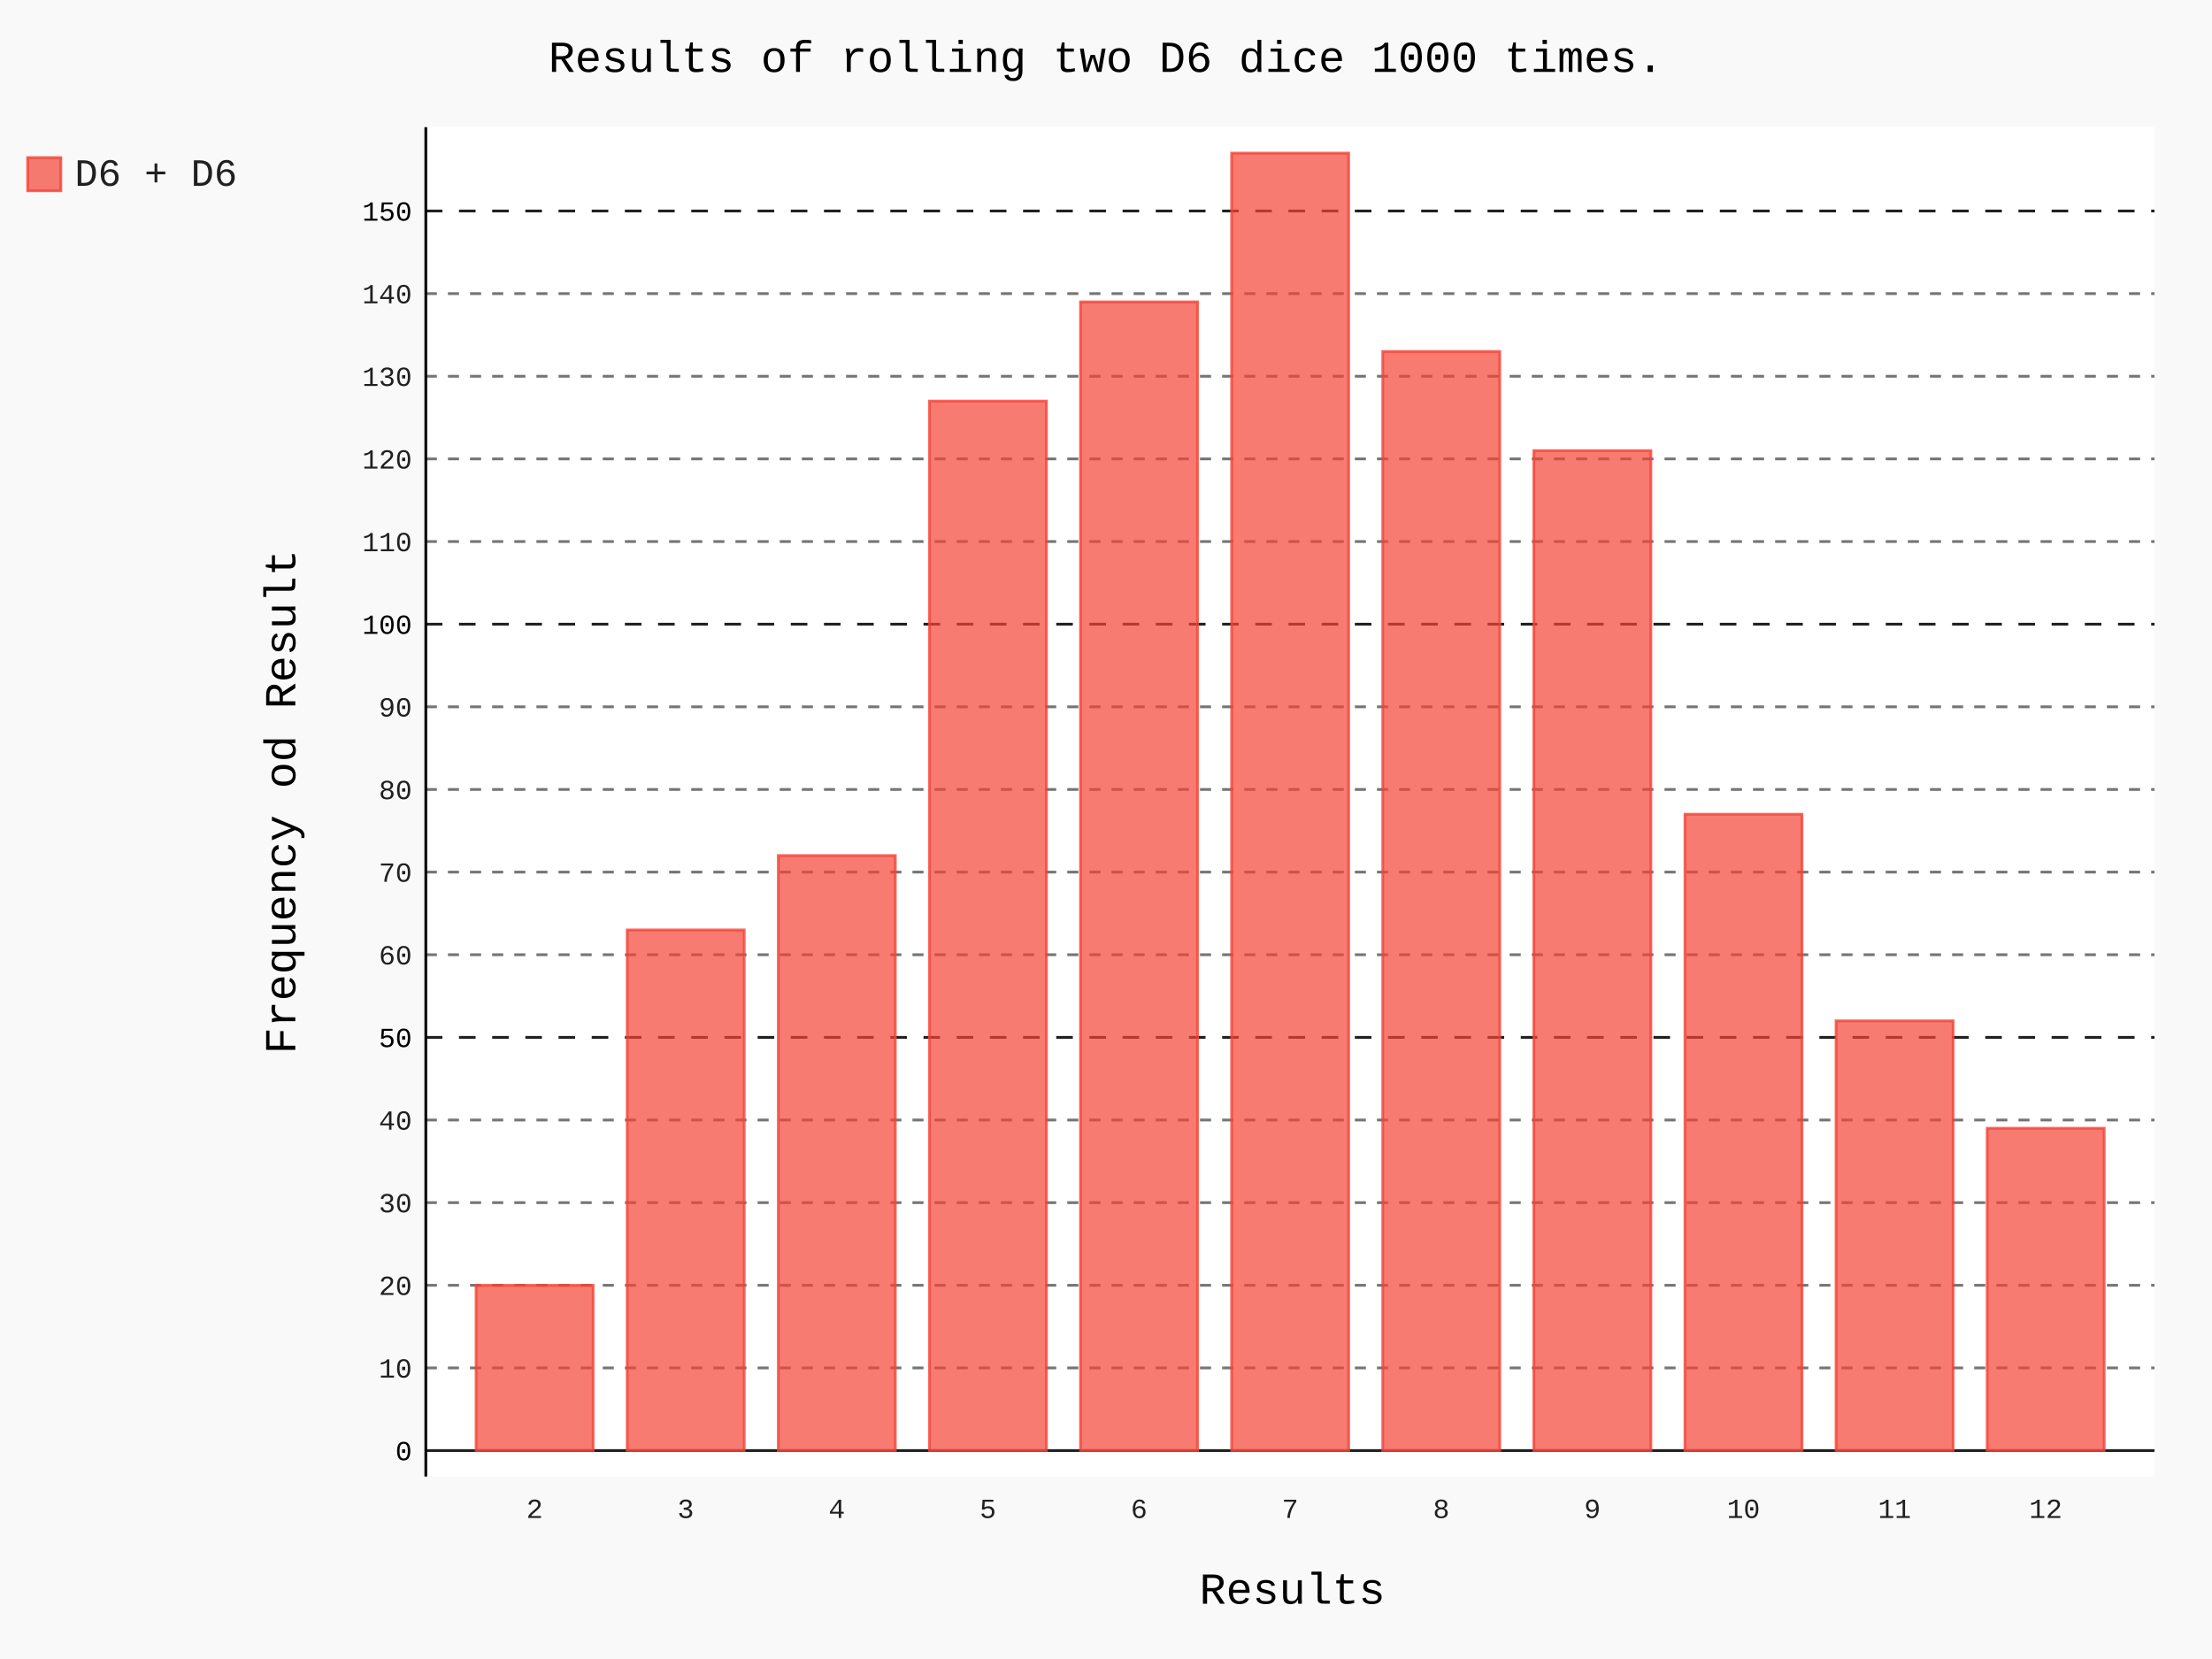
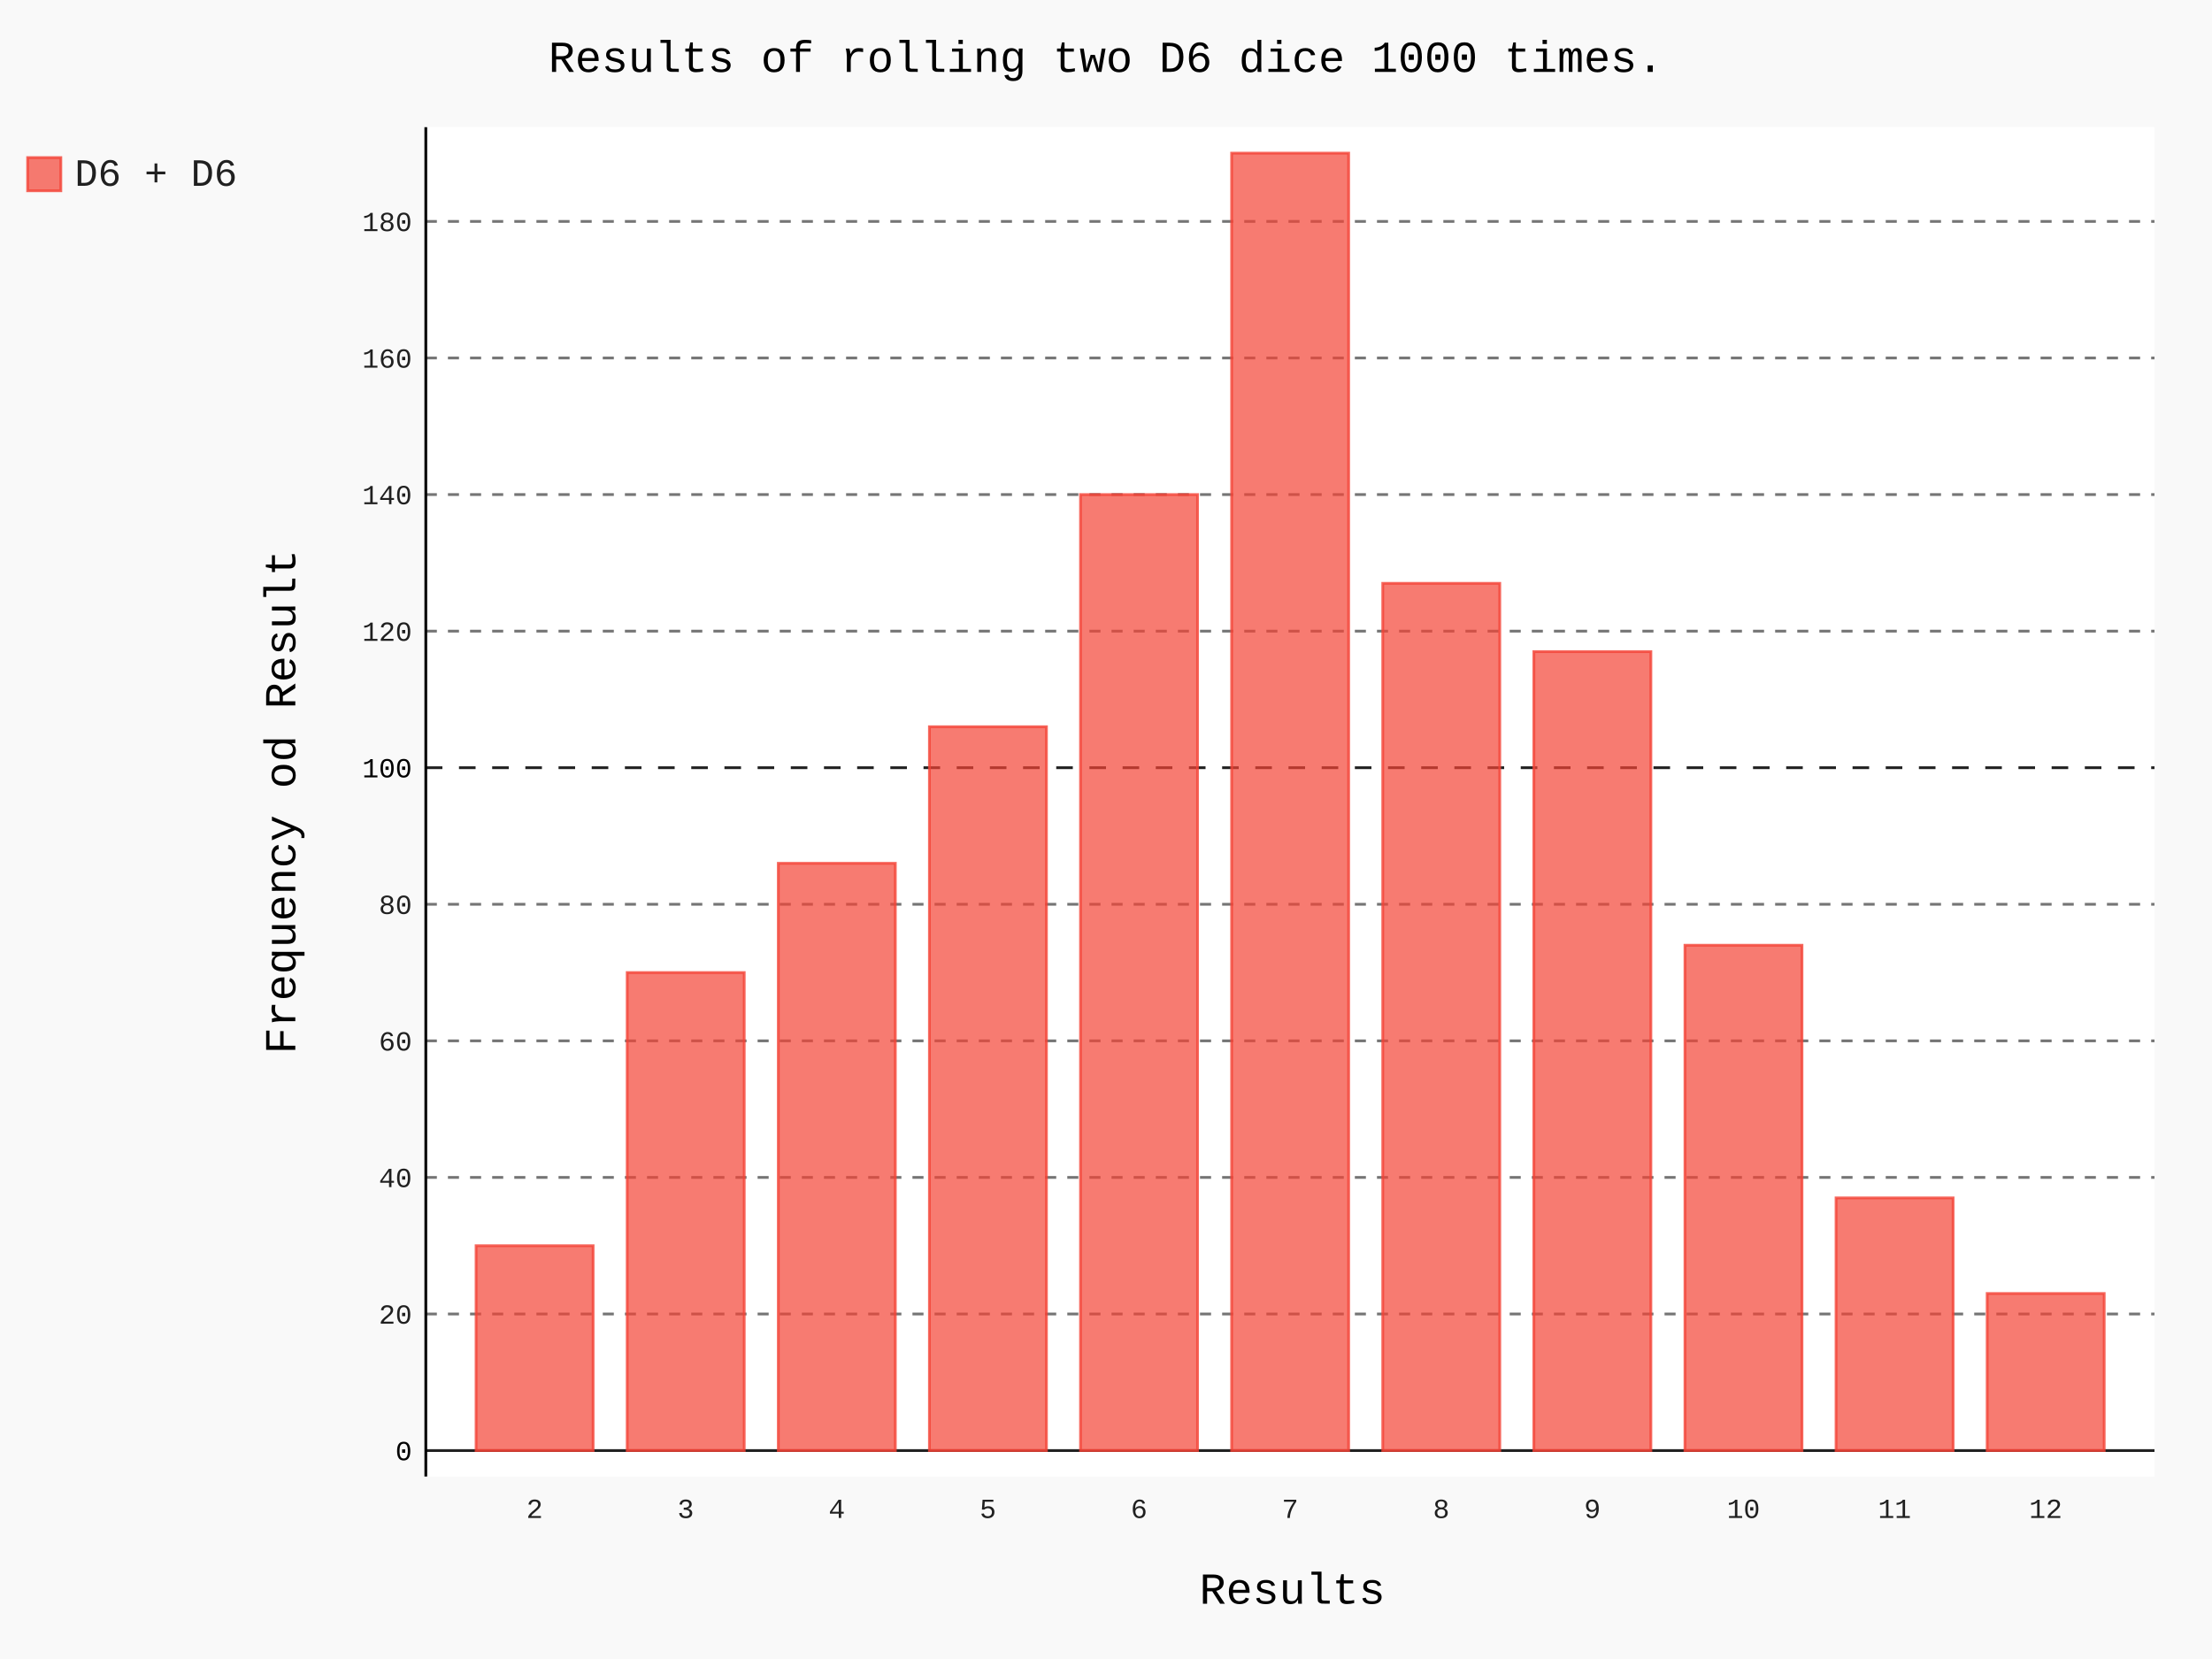
- <svg xmlns="http://www.w3.org/2000/svg" class="pygal-chart" id="chart-7d57a671-b152-4159-8a53-cd7271271973" viewBox="0 0 800 600">
+ <svg xmlns="http://www.w3.org/2000/svg" class="pygal-chart" id="chart-8deec6e6-d860-4c90-a194-579cec2159fa" viewBox="0 0 800 600">
  <defs>
-     <style type="text/css">#chart-7d57a671-b152-4159-8a53-cd7271271973{-webkit-user-select:none;-webkit-font-smoothing:antialiased;font-family:Consolas,"Liberation Mono",Menlo,Courier,monospace}#chart-7d57a671-b152-4159-8a53-cd7271271973 .title{font-family:Consolas,"Liberation Mono",Menlo,Courier,monospace;font-size:16px}#chart-7d57a671-b152-4159-8a53-cd7271271973 .legends .legend text{font-family:Consolas,"Liberation Mono",Menlo,Courier,monospace;font-size:14px}#chart-7d57a671-b152-4159-8a53-cd7271271973 .axis text{font-family:Consolas,"Liberation Mono",Menlo,Courier,monospace;font-size:10px}#chart-7d57a671-b152-4159-8a53-cd7271271973 .axis text.major{font-family:Consolas,"Liberation Mono",Menlo,Courier,monospace;font-size:10px}#chart-7d57a671-b152-4159-8a53-cd7271271973 .text-overlay text.value{font-family:Consolas,"Liberation Mono",Menlo,Courier,monospace;font-size:16px}#chart-7d57a671-b152-4159-8a53-cd7271271973 .text-overlay text.label{font-family:Consolas,"Liberation Mono",Menlo,Courier,monospace;font-size:10px}#chart-7d57a671-b152-4159-8a53-cd7271271973 .tooltip{font-family:Consolas,"Liberation Mono",Menlo,Courier,monospace;font-size:14px}#chart-7d57a671-b152-4159-8a53-cd7271271973 text.no_data{font-family:Consolas,"Liberation Mono",Menlo,Courier,monospace;font-size:64px}
- #chart-7d57a671-b152-4159-8a53-cd7271271973{background-color:rgba(249,249,249,1)}#chart-7d57a671-b152-4159-8a53-cd7271271973 path,#chart-7d57a671-b152-4159-8a53-cd7271271973 line,#chart-7d57a671-b152-4159-8a53-cd7271271973 rect,#chart-7d57a671-b152-4159-8a53-cd7271271973 circle{-webkit-transition:150ms;-moz-transition:150ms;transition:150ms}#chart-7d57a671-b152-4159-8a53-cd7271271973 .graph &gt; .background{fill:rgba(249,249,249,1)}#chart-7d57a671-b152-4159-8a53-cd7271271973 .plot &gt; .background{fill:rgba(255,255,255,1)}#chart-7d57a671-b152-4159-8a53-cd7271271973 .graph{fill:rgba(0,0,0,.87)}#chart-7d57a671-b152-4159-8a53-cd7271271973 text.no_data{fill:rgba(0,0,0,1)}#chart-7d57a671-b152-4159-8a53-cd7271271973 .title{fill:rgba(0,0,0,1)}#chart-7d57a671-b152-4159-8a53-cd7271271973 .legends .legend text{fill:rgba(0,0,0,.87)}#chart-7d57a671-b152-4159-8a53-cd7271271973 .legends .legend:hover text{fill:rgba(0,0,0,1)}#chart-7d57a671-b152-4159-8a53-cd7271271973 .axis .line{stroke:rgba(0,0,0,1)}#chart-7d57a671-b152-4159-8a53-cd7271271973 .axis .guide.line{stroke:rgba(0,0,0,.54)}#chart-7d57a671-b152-4159-8a53-cd7271271973 .axis .major.line{stroke:rgba(0,0,0,.87)}#chart-7d57a671-b152-4159-8a53-cd7271271973 .axis text.major{fill:rgba(0,0,0,1)}#chart-7d57a671-b152-4159-8a53-cd7271271973 .axis.y .guides:hover .guide.line,#chart-7d57a671-b152-4159-8a53-cd7271271973 .line-graph .axis.x .guides:hover .guide.line,#chart-7d57a671-b152-4159-8a53-cd7271271973 .stackedline-graph .axis.x .guides:hover .guide.line,#chart-7d57a671-b152-4159-8a53-cd7271271973 .xy-graph .axis.x .guides:hover .guide.line{stroke:rgba(0,0,0,1)}#chart-7d57a671-b152-4159-8a53-cd7271271973 .axis .guides:hover text{fill:rgba(0,0,0,1)}#chart-7d57a671-b152-4159-8a53-cd7271271973 .reactive{fill-opacity:.7;stroke-opacity:.8}#chart-7d57a671-b152-4159-8a53-cd7271271973 .ci{stroke:rgba(0,0,0,.87)}#chart-7d57a671-b152-4159-8a53-cd7271271973 .reactive.active,#chart-7d57a671-b152-4159-8a53-cd7271271973 .active .reactive{fill-opacity:.8;stroke-opacity:.9;stroke-width:4}#chart-7d57a671-b152-4159-8a53-cd7271271973 .ci .reactive.active{stroke-width:1.5}#chart-7d57a671-b152-4159-8a53-cd7271271973 .series text{fill:rgba(0,0,0,1)}#chart-7d57a671-b152-4159-8a53-cd7271271973 .tooltip rect{fill:rgba(255,255,255,1);stroke:rgba(0,0,0,1);-webkit-transition:opacity 150ms;-moz-transition:opacity 150ms;transition:opacity 150ms}#chart-7d57a671-b152-4159-8a53-cd7271271973 .tooltip .label{fill:rgba(0,0,0,.87)}#chart-7d57a671-b152-4159-8a53-cd7271271973 .tooltip .label{fill:rgba(0,0,0,.87)}#chart-7d57a671-b152-4159-8a53-cd7271271973 .tooltip .legend{font-size:.8em;fill:rgba(0,0,0,.54)}#chart-7d57a671-b152-4159-8a53-cd7271271973 .tooltip .x_label{font-size:.6em;fill:rgba(0,0,0,1)}#chart-7d57a671-b152-4159-8a53-cd7271271973 .tooltip .xlink{font-size:.5em;text-decoration:underline}#chart-7d57a671-b152-4159-8a53-cd7271271973 .tooltip .value{font-size:1.5em}#chart-7d57a671-b152-4159-8a53-cd7271271973 .bound{font-size:.5em}#chart-7d57a671-b152-4159-8a53-cd7271271973 .max-value{font-size:.75em;fill:rgba(0,0,0,.54)}#chart-7d57a671-b152-4159-8a53-cd7271271973 .map-element{fill:rgba(255,255,255,1);stroke:rgba(0,0,0,.54) !important}#chart-7d57a671-b152-4159-8a53-cd7271271973 .map-element .reactive{fill-opacity:inherit;stroke-opacity:inherit}#chart-7d57a671-b152-4159-8a53-cd7271271973 .color-0,#chart-7d57a671-b152-4159-8a53-cd7271271973 .color-0 a:visited{stroke:#F44336;fill:#F44336}#chart-7d57a671-b152-4159-8a53-cd7271271973 .text-overlay .color-0 text{fill:black}
- #chart-7d57a671-b152-4159-8a53-cd7271271973 text.no_data{text-anchor:middle}#chart-7d57a671-b152-4159-8a53-cd7271271973 .guide.line{fill:none}#chart-7d57a671-b152-4159-8a53-cd7271271973 .centered{text-anchor:middle}#chart-7d57a671-b152-4159-8a53-cd7271271973 .title{text-anchor:middle}#chart-7d57a671-b152-4159-8a53-cd7271271973 .legends .legend text{fill-opacity:1}#chart-7d57a671-b152-4159-8a53-cd7271271973 .axis.x text{text-anchor:middle}#chart-7d57a671-b152-4159-8a53-cd7271271973 .axis.x:not(.web) text[transform]{text-anchor:start}#chart-7d57a671-b152-4159-8a53-cd7271271973 .axis.x:not(.web) text[transform].backwards{text-anchor:end}#chart-7d57a671-b152-4159-8a53-cd7271271973 .axis.y text{text-anchor:end}#chart-7d57a671-b152-4159-8a53-cd7271271973 .axis.y text[transform].backwards{text-anchor:start}#chart-7d57a671-b152-4159-8a53-cd7271271973 .axis.y2 text{text-anchor:start}#chart-7d57a671-b152-4159-8a53-cd7271271973 .axis.y2 text[transform].backwards{text-anchor:end}#chart-7d57a671-b152-4159-8a53-cd7271271973 .axis .guide.line{stroke-dasharray:4,4}#chart-7d57a671-b152-4159-8a53-cd7271271973 .axis .major.guide.line{stroke-dasharray:6,6}#chart-7d57a671-b152-4159-8a53-cd7271271973 .horizontal .axis.y .guide.line,#chart-7d57a671-b152-4159-8a53-cd7271271973 .horizontal .axis.y2 .guide.line,#chart-7d57a671-b152-4159-8a53-cd7271271973 .vertical .axis.x .guide.line{opacity:0}#chart-7d57a671-b152-4159-8a53-cd7271271973 .horizontal .axis.always_show .guide.line,#chart-7d57a671-b152-4159-8a53-cd7271271973 .vertical .axis.always_show .guide.line{opacity:1 !important}#chart-7d57a671-b152-4159-8a53-cd7271271973 .axis.y .guides:hover .guide.line,#chart-7d57a671-b152-4159-8a53-cd7271271973 .axis.y2 .guides:hover .guide.line,#chart-7d57a671-b152-4159-8a53-cd7271271973 .axis.x .guides:hover .guide.line{opacity:1}#chart-7d57a671-b152-4159-8a53-cd7271271973 .axis .guides:hover text{opacity:1}#chart-7d57a671-b152-4159-8a53-cd7271271973 .nofill{fill:none}#chart-7d57a671-b152-4159-8a53-cd7271271973 .subtle-fill{fill-opacity:.2}#chart-7d57a671-b152-4159-8a53-cd7271271973 .dot{stroke-width:1px;fill-opacity:1}#chart-7d57a671-b152-4159-8a53-cd7271271973 .dot.active{stroke-width:5px}#chart-7d57a671-b152-4159-8a53-cd7271271973 .dot.negative{fill:transparent}#chart-7d57a671-b152-4159-8a53-cd7271271973 text,#chart-7d57a671-b152-4159-8a53-cd7271271973 tspan{stroke:none !important}#chart-7d57a671-b152-4159-8a53-cd7271271973 .series text.active{opacity:1}#chart-7d57a671-b152-4159-8a53-cd7271271973 .tooltip rect{fill-opacity:.95;stroke-width:.5}#chart-7d57a671-b152-4159-8a53-cd7271271973 .tooltip text{fill-opacity:1}#chart-7d57a671-b152-4159-8a53-cd7271271973 .showable{visibility:hidden}#chart-7d57a671-b152-4159-8a53-cd7271271973 .showable.shown{visibility:visible}#chart-7d57a671-b152-4159-8a53-cd7271271973 .gauge-background{fill:rgba(229,229,229,1);stroke:none}#chart-7d57a671-b152-4159-8a53-cd7271271973 .bg-lines{stroke:rgba(249,249,249,1);stroke-width:2px}</style>
+     <style type="text/css">#chart-8deec6e6-d860-4c90-a194-579cec2159fa{-webkit-user-select:none;-webkit-font-smoothing:antialiased;font-family:Consolas,"Liberation Mono",Menlo,Courier,monospace}#chart-8deec6e6-d860-4c90-a194-579cec2159fa .title{font-family:Consolas,"Liberation Mono",Menlo,Courier,monospace;font-size:16px}#chart-8deec6e6-d860-4c90-a194-579cec2159fa .legends .legend text{font-family:Consolas,"Liberation Mono",Menlo,Courier,monospace;font-size:14px}#chart-8deec6e6-d860-4c90-a194-579cec2159fa .axis text{font-family:Consolas,"Liberation Mono",Menlo,Courier,monospace;font-size:10px}#chart-8deec6e6-d860-4c90-a194-579cec2159fa .axis text.major{font-family:Consolas,"Liberation Mono",Menlo,Courier,monospace;font-size:10px}#chart-8deec6e6-d860-4c90-a194-579cec2159fa .text-overlay text.value{font-family:Consolas,"Liberation Mono",Menlo,Courier,monospace;font-size:16px}#chart-8deec6e6-d860-4c90-a194-579cec2159fa .text-overlay text.label{font-family:Consolas,"Liberation Mono",Menlo,Courier,monospace;font-size:10px}#chart-8deec6e6-d860-4c90-a194-579cec2159fa .tooltip{font-family:Consolas,"Liberation Mono",Menlo,Courier,monospace;font-size:14px}#chart-8deec6e6-d860-4c90-a194-579cec2159fa text.no_data{font-family:Consolas,"Liberation Mono",Menlo,Courier,monospace;font-size:64px}
+ #chart-8deec6e6-d860-4c90-a194-579cec2159fa{background-color:rgba(249,249,249,1)}#chart-8deec6e6-d860-4c90-a194-579cec2159fa path,#chart-8deec6e6-d860-4c90-a194-579cec2159fa line,#chart-8deec6e6-d860-4c90-a194-579cec2159fa rect,#chart-8deec6e6-d860-4c90-a194-579cec2159fa circle{-webkit-transition:150ms;-moz-transition:150ms;transition:150ms}#chart-8deec6e6-d860-4c90-a194-579cec2159fa .graph &gt; .background{fill:rgba(249,249,249,1)}#chart-8deec6e6-d860-4c90-a194-579cec2159fa .plot &gt; .background{fill:rgba(255,255,255,1)}#chart-8deec6e6-d860-4c90-a194-579cec2159fa .graph{fill:rgba(0,0,0,.87)}#chart-8deec6e6-d860-4c90-a194-579cec2159fa text.no_data{fill:rgba(0,0,0,1)}#chart-8deec6e6-d860-4c90-a194-579cec2159fa .title{fill:rgba(0,0,0,1)}#chart-8deec6e6-d860-4c90-a194-579cec2159fa .legends .legend text{fill:rgba(0,0,0,.87)}#chart-8deec6e6-d860-4c90-a194-579cec2159fa .legends .legend:hover text{fill:rgba(0,0,0,1)}#chart-8deec6e6-d860-4c90-a194-579cec2159fa .axis .line{stroke:rgba(0,0,0,1)}#chart-8deec6e6-d860-4c90-a194-579cec2159fa .axis .guide.line{stroke:rgba(0,0,0,.54)}#chart-8deec6e6-d860-4c90-a194-579cec2159fa .axis .major.line{stroke:rgba(0,0,0,.87)}#chart-8deec6e6-d860-4c90-a194-579cec2159fa .axis text.major{fill:rgba(0,0,0,1)}#chart-8deec6e6-d860-4c90-a194-579cec2159fa .axis.y .guides:hover .guide.line,#chart-8deec6e6-d860-4c90-a194-579cec2159fa .line-graph .axis.x .guides:hover .guide.line,#chart-8deec6e6-d860-4c90-a194-579cec2159fa .stackedline-graph .axis.x .guides:hover .guide.line,#chart-8deec6e6-d860-4c90-a194-579cec2159fa .xy-graph .axis.x .guides:hover .guide.line{stroke:rgba(0,0,0,1)}#chart-8deec6e6-d860-4c90-a194-579cec2159fa .axis .guides:hover text{fill:rgba(0,0,0,1)}#chart-8deec6e6-d860-4c90-a194-579cec2159fa .reactive{fill-opacity:.7;stroke-opacity:.8}#chart-8deec6e6-d860-4c90-a194-579cec2159fa .ci{stroke:rgba(0,0,0,.87)}#chart-8deec6e6-d860-4c90-a194-579cec2159fa .reactive.active,#chart-8deec6e6-d860-4c90-a194-579cec2159fa .active .reactive{fill-opacity:.8;stroke-opacity:.9;stroke-width:4}#chart-8deec6e6-d860-4c90-a194-579cec2159fa .ci .reactive.active{stroke-width:1.5}#chart-8deec6e6-d860-4c90-a194-579cec2159fa .series text{fill:rgba(0,0,0,1)}#chart-8deec6e6-d860-4c90-a194-579cec2159fa .tooltip rect{fill:rgba(255,255,255,1);stroke:rgba(0,0,0,1);-webkit-transition:opacity 150ms;-moz-transition:opacity 150ms;transition:opacity 150ms}#chart-8deec6e6-d860-4c90-a194-579cec2159fa .tooltip .label{fill:rgba(0,0,0,.87)}#chart-8deec6e6-d860-4c90-a194-579cec2159fa .tooltip .label{fill:rgba(0,0,0,.87)}#chart-8deec6e6-d860-4c90-a194-579cec2159fa .tooltip .legend{font-size:.8em;fill:rgba(0,0,0,.54)}#chart-8deec6e6-d860-4c90-a194-579cec2159fa .tooltip .x_label{font-size:.6em;fill:rgba(0,0,0,1)}#chart-8deec6e6-d860-4c90-a194-579cec2159fa .tooltip .xlink{font-size:.5em;text-decoration:underline}#chart-8deec6e6-d860-4c90-a194-579cec2159fa .tooltip .value{font-size:1.5em}#chart-8deec6e6-d860-4c90-a194-579cec2159fa .bound{font-size:.5em}#chart-8deec6e6-d860-4c90-a194-579cec2159fa .max-value{font-size:.75em;fill:rgba(0,0,0,.54)}#chart-8deec6e6-d860-4c90-a194-579cec2159fa .map-element{fill:rgba(255,255,255,1);stroke:rgba(0,0,0,.54) !important}#chart-8deec6e6-d860-4c90-a194-579cec2159fa .map-element .reactive{fill-opacity:inherit;stroke-opacity:inherit}#chart-8deec6e6-d860-4c90-a194-579cec2159fa .color-0,#chart-8deec6e6-d860-4c90-a194-579cec2159fa .color-0 a:visited{stroke:#F44336;fill:#F44336}#chart-8deec6e6-d860-4c90-a194-579cec2159fa .text-overlay .color-0 text{fill:black}
+ #chart-8deec6e6-d860-4c90-a194-579cec2159fa text.no_data{text-anchor:middle}#chart-8deec6e6-d860-4c90-a194-579cec2159fa .guide.line{fill:none}#chart-8deec6e6-d860-4c90-a194-579cec2159fa .centered{text-anchor:middle}#chart-8deec6e6-d860-4c90-a194-579cec2159fa .title{text-anchor:middle}#chart-8deec6e6-d860-4c90-a194-579cec2159fa .legends .legend text{fill-opacity:1}#chart-8deec6e6-d860-4c90-a194-579cec2159fa .axis.x text{text-anchor:middle}#chart-8deec6e6-d860-4c90-a194-579cec2159fa .axis.x:not(.web) text[transform]{text-anchor:start}#chart-8deec6e6-d860-4c90-a194-579cec2159fa .axis.x:not(.web) text[transform].backwards{text-anchor:end}#chart-8deec6e6-d860-4c90-a194-579cec2159fa .axis.y text{text-anchor:end}#chart-8deec6e6-d860-4c90-a194-579cec2159fa .axis.y text[transform].backwards{text-anchor:start}#chart-8deec6e6-d860-4c90-a194-579cec2159fa .axis.y2 text{text-anchor:start}#chart-8deec6e6-d860-4c90-a194-579cec2159fa .axis.y2 text[transform].backwards{text-anchor:end}#chart-8deec6e6-d860-4c90-a194-579cec2159fa .axis .guide.line{stroke-dasharray:4,4}#chart-8deec6e6-d860-4c90-a194-579cec2159fa .axis .major.guide.line{stroke-dasharray:6,6}#chart-8deec6e6-d860-4c90-a194-579cec2159fa .horizontal .axis.y .guide.line,#chart-8deec6e6-d860-4c90-a194-579cec2159fa .horizontal .axis.y2 .guide.line,#chart-8deec6e6-d860-4c90-a194-579cec2159fa .vertical .axis.x .guide.line{opacity:0}#chart-8deec6e6-d860-4c90-a194-579cec2159fa .horizontal .axis.always_show .guide.line,#chart-8deec6e6-d860-4c90-a194-579cec2159fa .vertical .axis.always_show .guide.line{opacity:1 !important}#chart-8deec6e6-d860-4c90-a194-579cec2159fa .axis.y .guides:hover .guide.line,#chart-8deec6e6-d860-4c90-a194-579cec2159fa .axis.y2 .guides:hover .guide.line,#chart-8deec6e6-d860-4c90-a194-579cec2159fa .axis.x .guides:hover .guide.line{opacity:1}#chart-8deec6e6-d860-4c90-a194-579cec2159fa .axis .guides:hover text{opacity:1}#chart-8deec6e6-d860-4c90-a194-579cec2159fa .nofill{fill:none}#chart-8deec6e6-d860-4c90-a194-579cec2159fa .subtle-fill{fill-opacity:.2}#chart-8deec6e6-d860-4c90-a194-579cec2159fa .dot{stroke-width:1px;fill-opacity:1}#chart-8deec6e6-d860-4c90-a194-579cec2159fa .dot.active{stroke-width:5px}#chart-8deec6e6-d860-4c90-a194-579cec2159fa .dot.negative{fill:transparent}#chart-8deec6e6-d860-4c90-a194-579cec2159fa text,#chart-8deec6e6-d860-4c90-a194-579cec2159fa tspan{stroke:none !important}#chart-8deec6e6-d860-4c90-a194-579cec2159fa .series text.active{opacity:1}#chart-8deec6e6-d860-4c90-a194-579cec2159fa .tooltip rect{fill-opacity:.95;stroke-width:.5}#chart-8deec6e6-d860-4c90-a194-579cec2159fa .tooltip text{fill-opacity:1}#chart-8deec6e6-d860-4c90-a194-579cec2159fa .showable{visibility:hidden}#chart-8deec6e6-d860-4c90-a194-579cec2159fa .showable.shown{visibility:visible}#chart-8deec6e6-d860-4c90-a194-579cec2159fa .gauge-background{fill:rgba(229,229,229,1);stroke:none}#chart-8deec6e6-d860-4c90-a194-579cec2159fa .bg-lines{stroke:rgba(249,249,249,1);stroke-width:2px}</style>
  </defs>
  <g class="graph bar-graph vertical">
    <rect class="background" height="600" width="800" x="0" y="0" />
    <g class="plot" transform="translate(154, 46)">
      <rect class="background" height="488" width="625.2" x="0" y="0" />
      <g class="axis y always_show">
        <g class="guides">
          <path class="axis major line" d="M0 478.615 h625.2" />
          <text class="major" x="-5" y="482.115">0</text>
        </g>
        <g class="guides">
-           <path class="guide line" d="M0 448.728 h625.2" />
-           <text class="" x="-5" y="452.228">10</text>
+           <path class="guide line" d="M0 429.223 h625.2" />
+           <text class="" x="-5" y="432.723">20</text>
        </g>
        <g class="guides">
-           <path class="guide line" d="M0 418.841 h625.2" />
-           <text class="" x="-5" y="422.341">20</text>
+           <path class="guide line" d="M0 379.83 h625.2" />
+           <text class="" x="-5" y="383.33">40</text>
        </g>
        <g class="guides">
-           <path class="guide line" d="M0 388.953 h625.2" />
-           <text class="" x="-5" y="392.453">30</text>
+           <path class="guide line" d="M0 330.437 h625.2" />
+           <text class="" x="-5" y="333.937">60</text>
        </g>
        <g class="guides">
-           <path class="guide line" d="M0 359.066 h625.2" />
-           <text class="" x="-5" y="362.566">40</text>
+           <path class="guide line" d="M0 281.045 h625.2" />
+           <text class="" x="-5" y="284.545">80</text>
        </g>
        <g class="guides">
-           <path class="major guide line" d="M0 329.179 h625.2" />
-           <text class="major" x="-5" y="332.679">50</text>
+           <path class="major guide line" d="M0 231.652 h625.2" />
+           <text class="major" x="-5" y="235.152">100</text>
        </g>
        <g class="guides">
-           <path class="guide line" d="M0 299.292 h625.2" />
-           <text class="" x="-5" y="302.792">60</text>
+           <path class="guide line" d="M0 182.259 h625.2" />
+           <text class="" x="-5" y="185.759">120</text>
        </g>
        <g class="guides">
-           <path class="guide line" d="M0 269.404 h625.2" />
-           <text class="" x="-5" y="272.904">70</text>
+           <path class="guide line" d="M0 132.866 h625.2" />
+           <text class="" x="-5" y="136.366">140</text>
        </g>
        <g class="guides">
-           <path class="guide line" d="M0 239.517 h625.2" />
-           <text class="" x="-5" y="243.017">80</text>
+           <path class="guide line" d="M0 83.474 h625.2" />
+           <text class="" x="-5" y="86.974">160</text>
        </g>
        <g class="guides">
-           <path class="guide line" d="M0 209.63 h625.2" />
-           <text class="" x="-5" y="213.13">90</text>
-         </g>
-         <g class="guides">
-           <path class="major guide line" d="M0 179.742 h625.2" />
-           <text class="major" x="-5" y="183.242">100</text>
-         </g>
-         <g class="guides">
-           <path class="guide line" d="M0 149.855 h625.2" />
-           <text class="" x="-5" y="153.355">110</text>
-         </g>
-         <g class="guides">
-           <path class="guide line" d="M0 119.968 h625.2" />
-           <text class="" x="-5" y="123.468">120</text>
-         </g>
-         <g class="guides">
-           <path class="guide line" d="M0 90.08 h625.2" />
-           <text class="" x="-5" y="93.58">130</text>
-         </g>
-         <g class="guides">
-           <path class="guide line" d="M0 60.193 h625.2" />
-           <text class="" x="-5" y="63.693">140</text>
-         </g>
-         <g class="guides">
-           <path class="major guide line" d="M0 30.306 h625.2" />
-           <text class="major" x="-5" y="33.806">150</text>
+           <path class="guide line" d="M0 34.081 h625.2" />
+           <text class="" x="-5" y="37.581">180</text>
        </g>
      </g>
      <g class="axis x">
        <path class="line" d="M0 0 v488" />
        <g class="guides">
          <path class="guide line" d="M39.348 0 v488" />
          <text class="" x="39.348" y="503.0">2</text>
        </g>
        <g class="guides">
          <path class="guide line" d="M93.999 0 v488" />
          <text class="" x="93.999" y="503.0">3</text>
        </g>
        <g class="guides">
          <path class="guide line" d="M148.649 0 v488" />
          <text class="" x="148.649" y="503.0">4</text>
        </g>
        <g class="guides">
          <path class="guide line" d="M203.299 0 v488" />
          <text class="" x="203.299" y="503.0">5</text>
        </g>
        <g class="guides">
          <path class="guide line" d="M257.95 0 v488" />
          <text class="" x="257.95" y="503.0">6</text>
        </g>
        <g class="guides">
          <path class="guide line" d="M312.6 0 v488" />
          <text class="" x="312.6" y="503.0">7</text>
        </g>
        <g class="guides">
          <path class="guide line" d="M367.25 0 v488" />
          <text class="" x="367.25" y="503.0">8</text>
        </g>
        <g class="guides">
          <path class="guide line" d="M421.901 0 v488" />
          <text class="" x="421.901" y="503.0">9</text>
        </g>
        <g class="guides">
          <path class="guide line" d="M476.551 0 v488" />
          <text class="" x="476.551" y="503.0">10</text>
        </g>
        <g class="guides">
          <path class="guide line" d="M531.201 0 v488" />
          <text class="" x="531.201" y="503.0">11</text>
        </g>
        <g class="guides">
          <path class="guide line" d="M585.852 0 v488" />
          <text class="" x="585.852" y="503.0">12</text>
        </g>
      </g>
      <g class="series serie-0 color-0">
        <g class="bars">
          <g class="bar">
-             <rect class="rect reactive tooltip-trigger" height="59.775" rx="0" ry="0" width="42.321" x="18.188" y="418.841" />
+             <rect class="rect reactive tooltip-trigger" height="74.089" rx="0" ry="0" width="42.321" x="18.188" y="404.526" />
          </g>
          <g class="bar">
-             <rect class="rect reactive tooltip-trigger" height="188.29" rx="0" ry="0" width="42.321" x="72.838" y="290.325" />
+             <rect class="rect reactive tooltip-trigger" height="172.874" rx="0" ry="0" width="42.321" x="72.838" y="305.741" />
          </g>
          <g class="bar">
-             <rect class="rect reactive tooltip-trigger" height="215.189" rx="0" ry="0" width="42.321" x="127.488" y="263.427" />
+             <rect class="rect reactive tooltip-trigger" height="212.389" rx="0" ry="0" width="42.321" x="127.488" y="266.227" />
          </g>
          <g class="bar">
-             <rect class="rect reactive tooltip-trigger" height="379.569" rx="0" ry="0" width="42.321" x="182.139" y="99.047" />
+             <rect class="rect reactive tooltip-trigger" height="261.781" rx="0" ry="0" width="42.321" x="182.139" y="216.834" />
          </g>
          <g class="bar">
-             <rect class="rect reactive tooltip-trigger" height="415.434" rx="0" ry="0" width="42.321" x="236.789" y="63.182" />
+             <rect class="rect reactive tooltip-trigger" height="345.749" rx="0" ry="0" width="42.321" x="236.789" y="132.866" />
          </g>
          <g class="bar">
            <rect class="rect reactive tooltip-trigger" height="469.231" rx="0" ry="0" width="42.321" x="291.439" y="9.385" />
          </g>
          <g class="bar">
-             <rect class="rect reactive tooltip-trigger" height="397.501" rx="0" ry="0" width="42.321" x="346.09" y="81.114" />
+             <rect class="rect reactive tooltip-trigger" height="313.644" rx="0" ry="0" width="42.321" x="346.09" y="164.972" />
          </g>
          <g class="bar">
-             <rect class="rect reactive tooltip-trigger" height="361.636" rx="0" ry="0" width="42.321" x="400.74" y="116.979" />
+             <rect class="rect reactive tooltip-trigger" height="288.947" rx="0" ry="0" width="42.321" x="400.74" y="189.668" />
          </g>
          <g class="bar">
-             <rect class="rect reactive tooltip-trigger" height="230.132" rx="0" ry="0" width="42.321" x="455.39" y="248.483" />
+             <rect class="rect reactive tooltip-trigger" height="182.753" rx="0" ry="0" width="42.321" x="455.39" y="295.862" />
          </g>
          <g class="bar">
-             <rect class="rect reactive tooltip-trigger" height="155.414" rx="0" ry="0" width="42.321" x="510.041" y="323.201" />
+             <rect class="rect reactive tooltip-trigger" height="91.377" rx="0" ry="0" width="42.321" x="510.041" y="387.239" />
          </g>
          <g class="bar">
-             <rect class="rect reactive tooltip-trigger" height="116.561" rx="0" ry="0" width="42.321" x="564.691" y="362.055" />
+             <rect class="rect reactive tooltip-trigger" height="56.802" rx="0" ry="0" width="42.321" x="564.691" y="421.814" />
          </g>
        </g>
      </g>
    </g>
    <g class="titles">
      <text class="title plot_title" x="400.0" y="26">Results of rolling two D6 dice 1000 times.</text>
      <text class="title" x="467.4" y="580">Results</text>
      <text class="title" transform="rotate(-90 80.8 290)" x="80.8" y="316.0">Frequency od Result</text>
    </g>
    <g class="plot overlay" transform="translate(154, 46)">
      <g class="series serie-0 color-0" />
    </g>
    <g class="plot text-overlay" transform="translate(154, 46)">
      <g class="series serie-0 color-0" />
    </g>
    <g class="plot tooltip-overlay" transform="translate(154, 46)">
      <g class="tooltip" style="opacity: 0" transform="translate(0 0)">
        <rect class="tooltip-box" height="0" rx="0" ry="0" width="0" />
        <g class="text" />
      </g>
    </g>
    <g class="legends" transform="translate(10, 56)">
      <g class="legend reactive activate-serie" id="activate-serie-0">
        <rect class="color-0 reactive" height="12" width="12" x="0.0" y="1.0" />
        <text x="17.0" y="11.2">D6 + D6</text>
      </g>
    </g>
    <g class="legends" transform="translate(790, 56)" />
  </g>
</svg>
